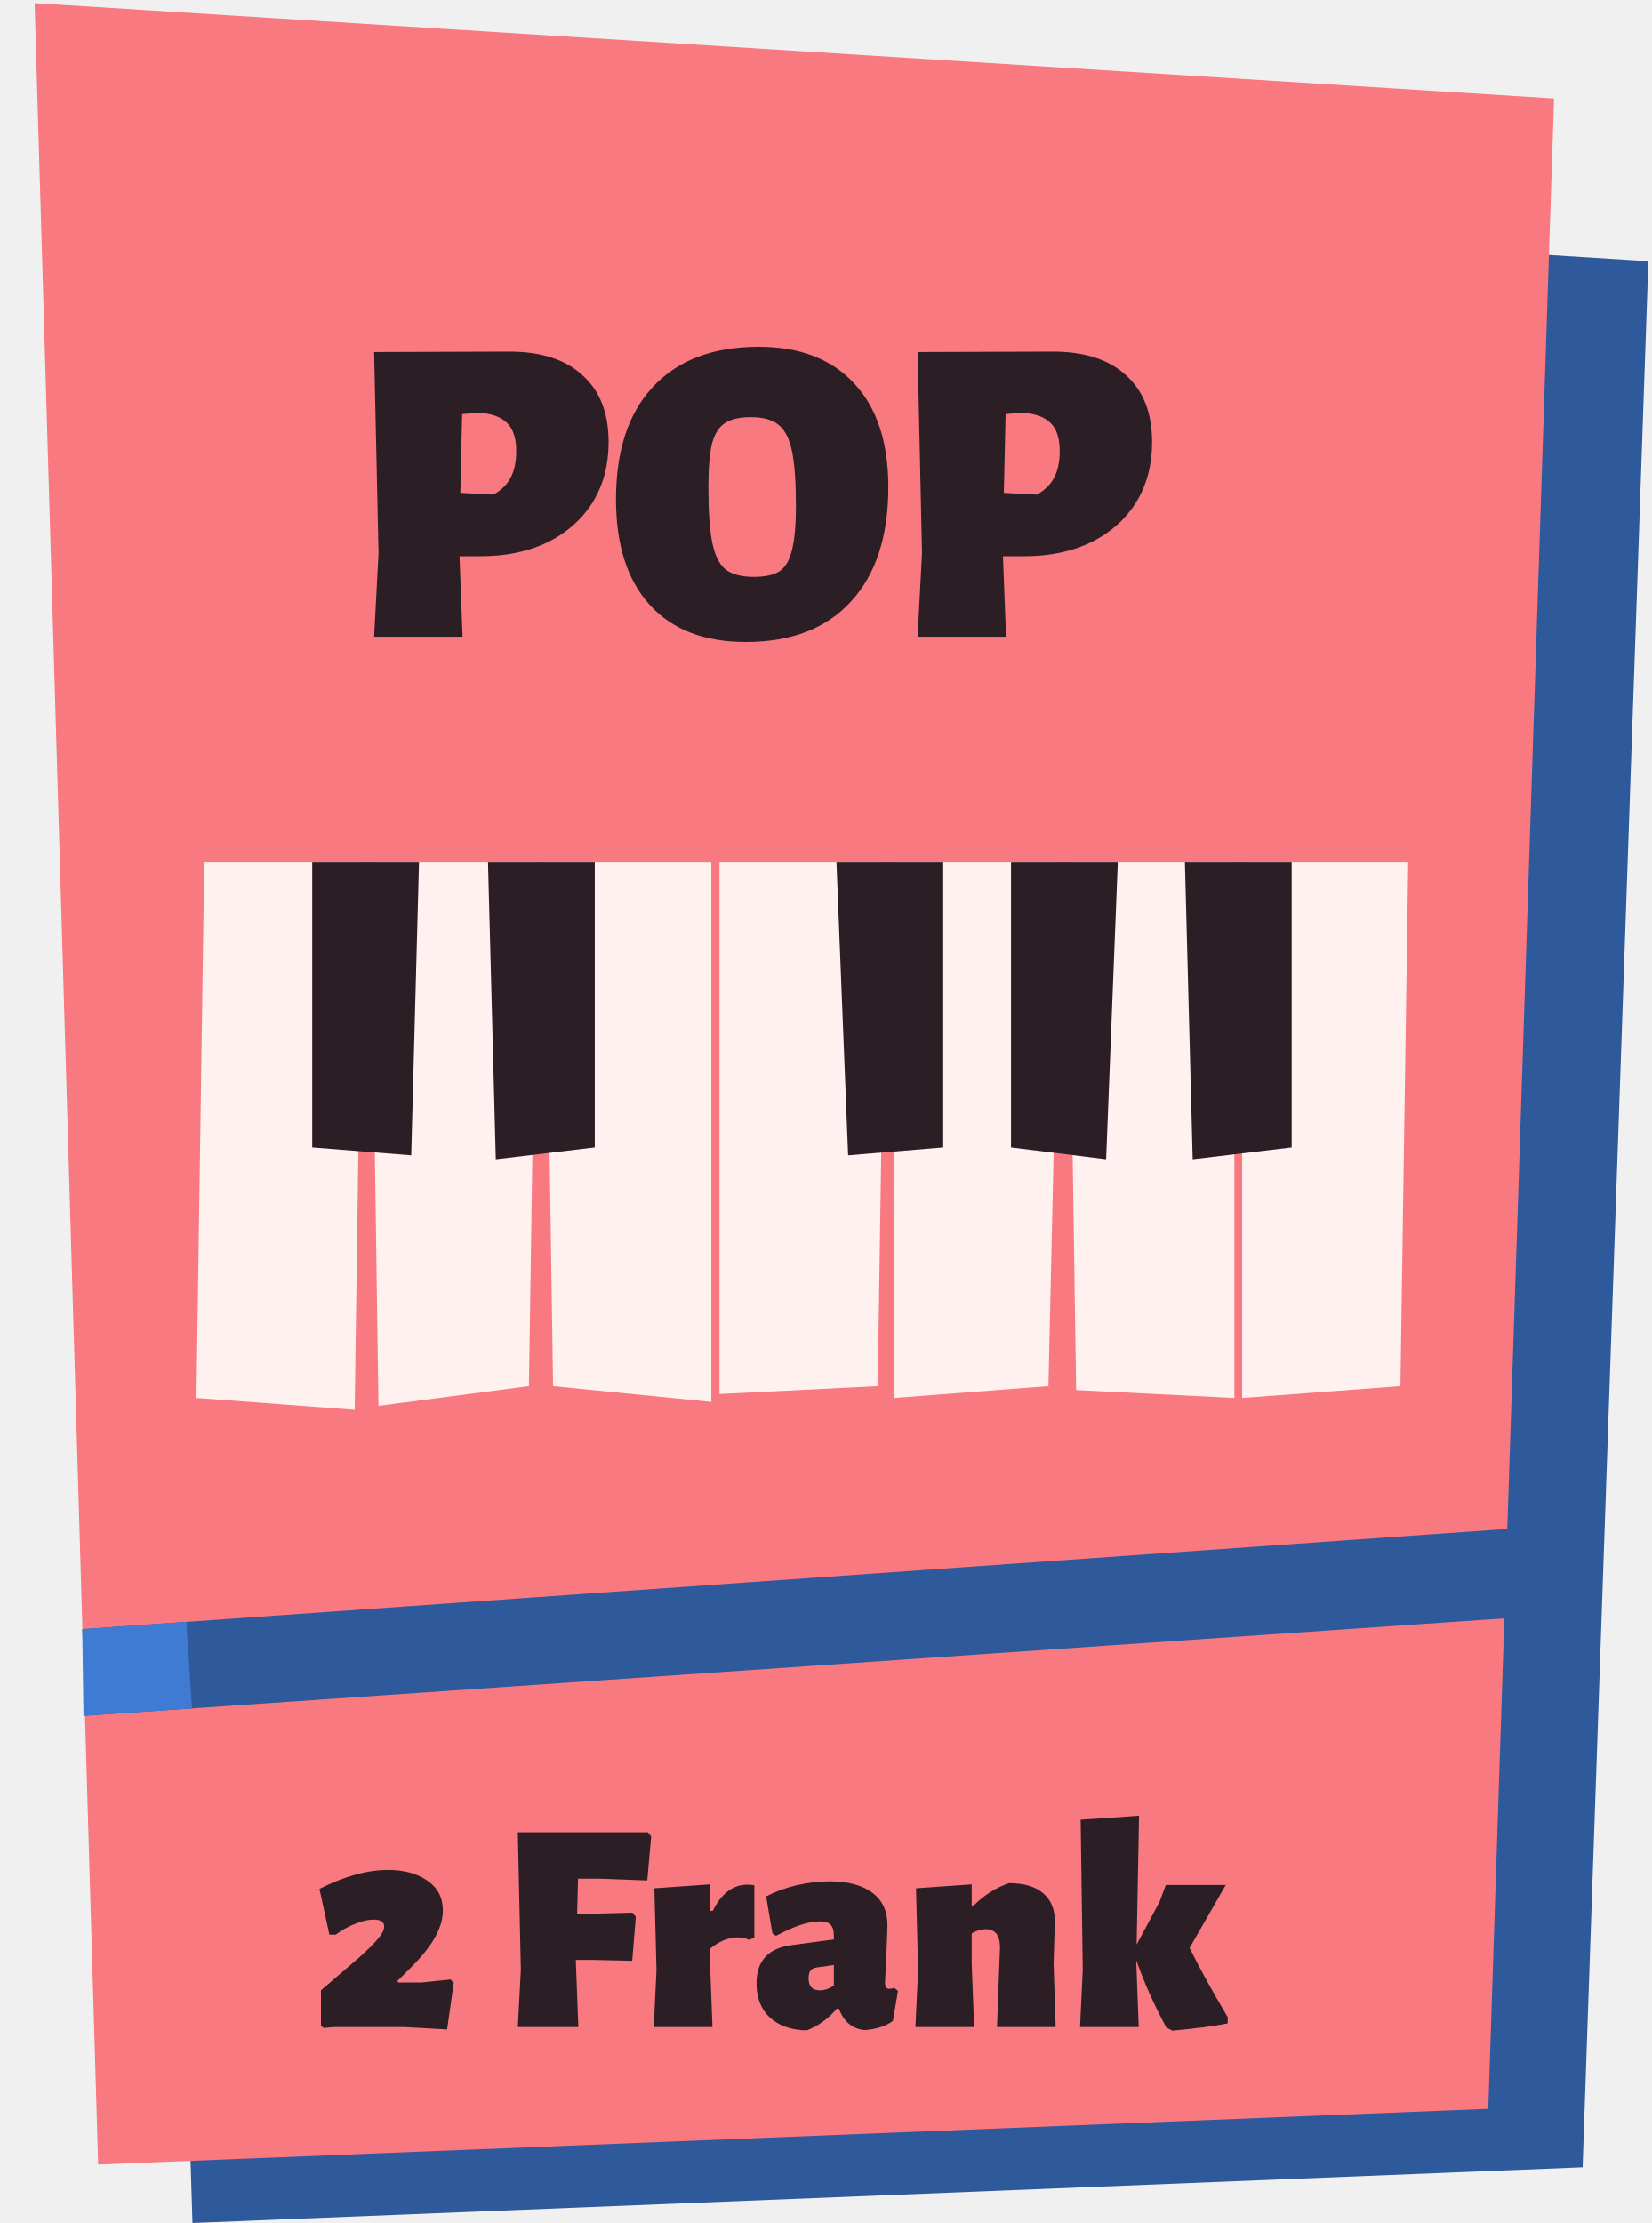
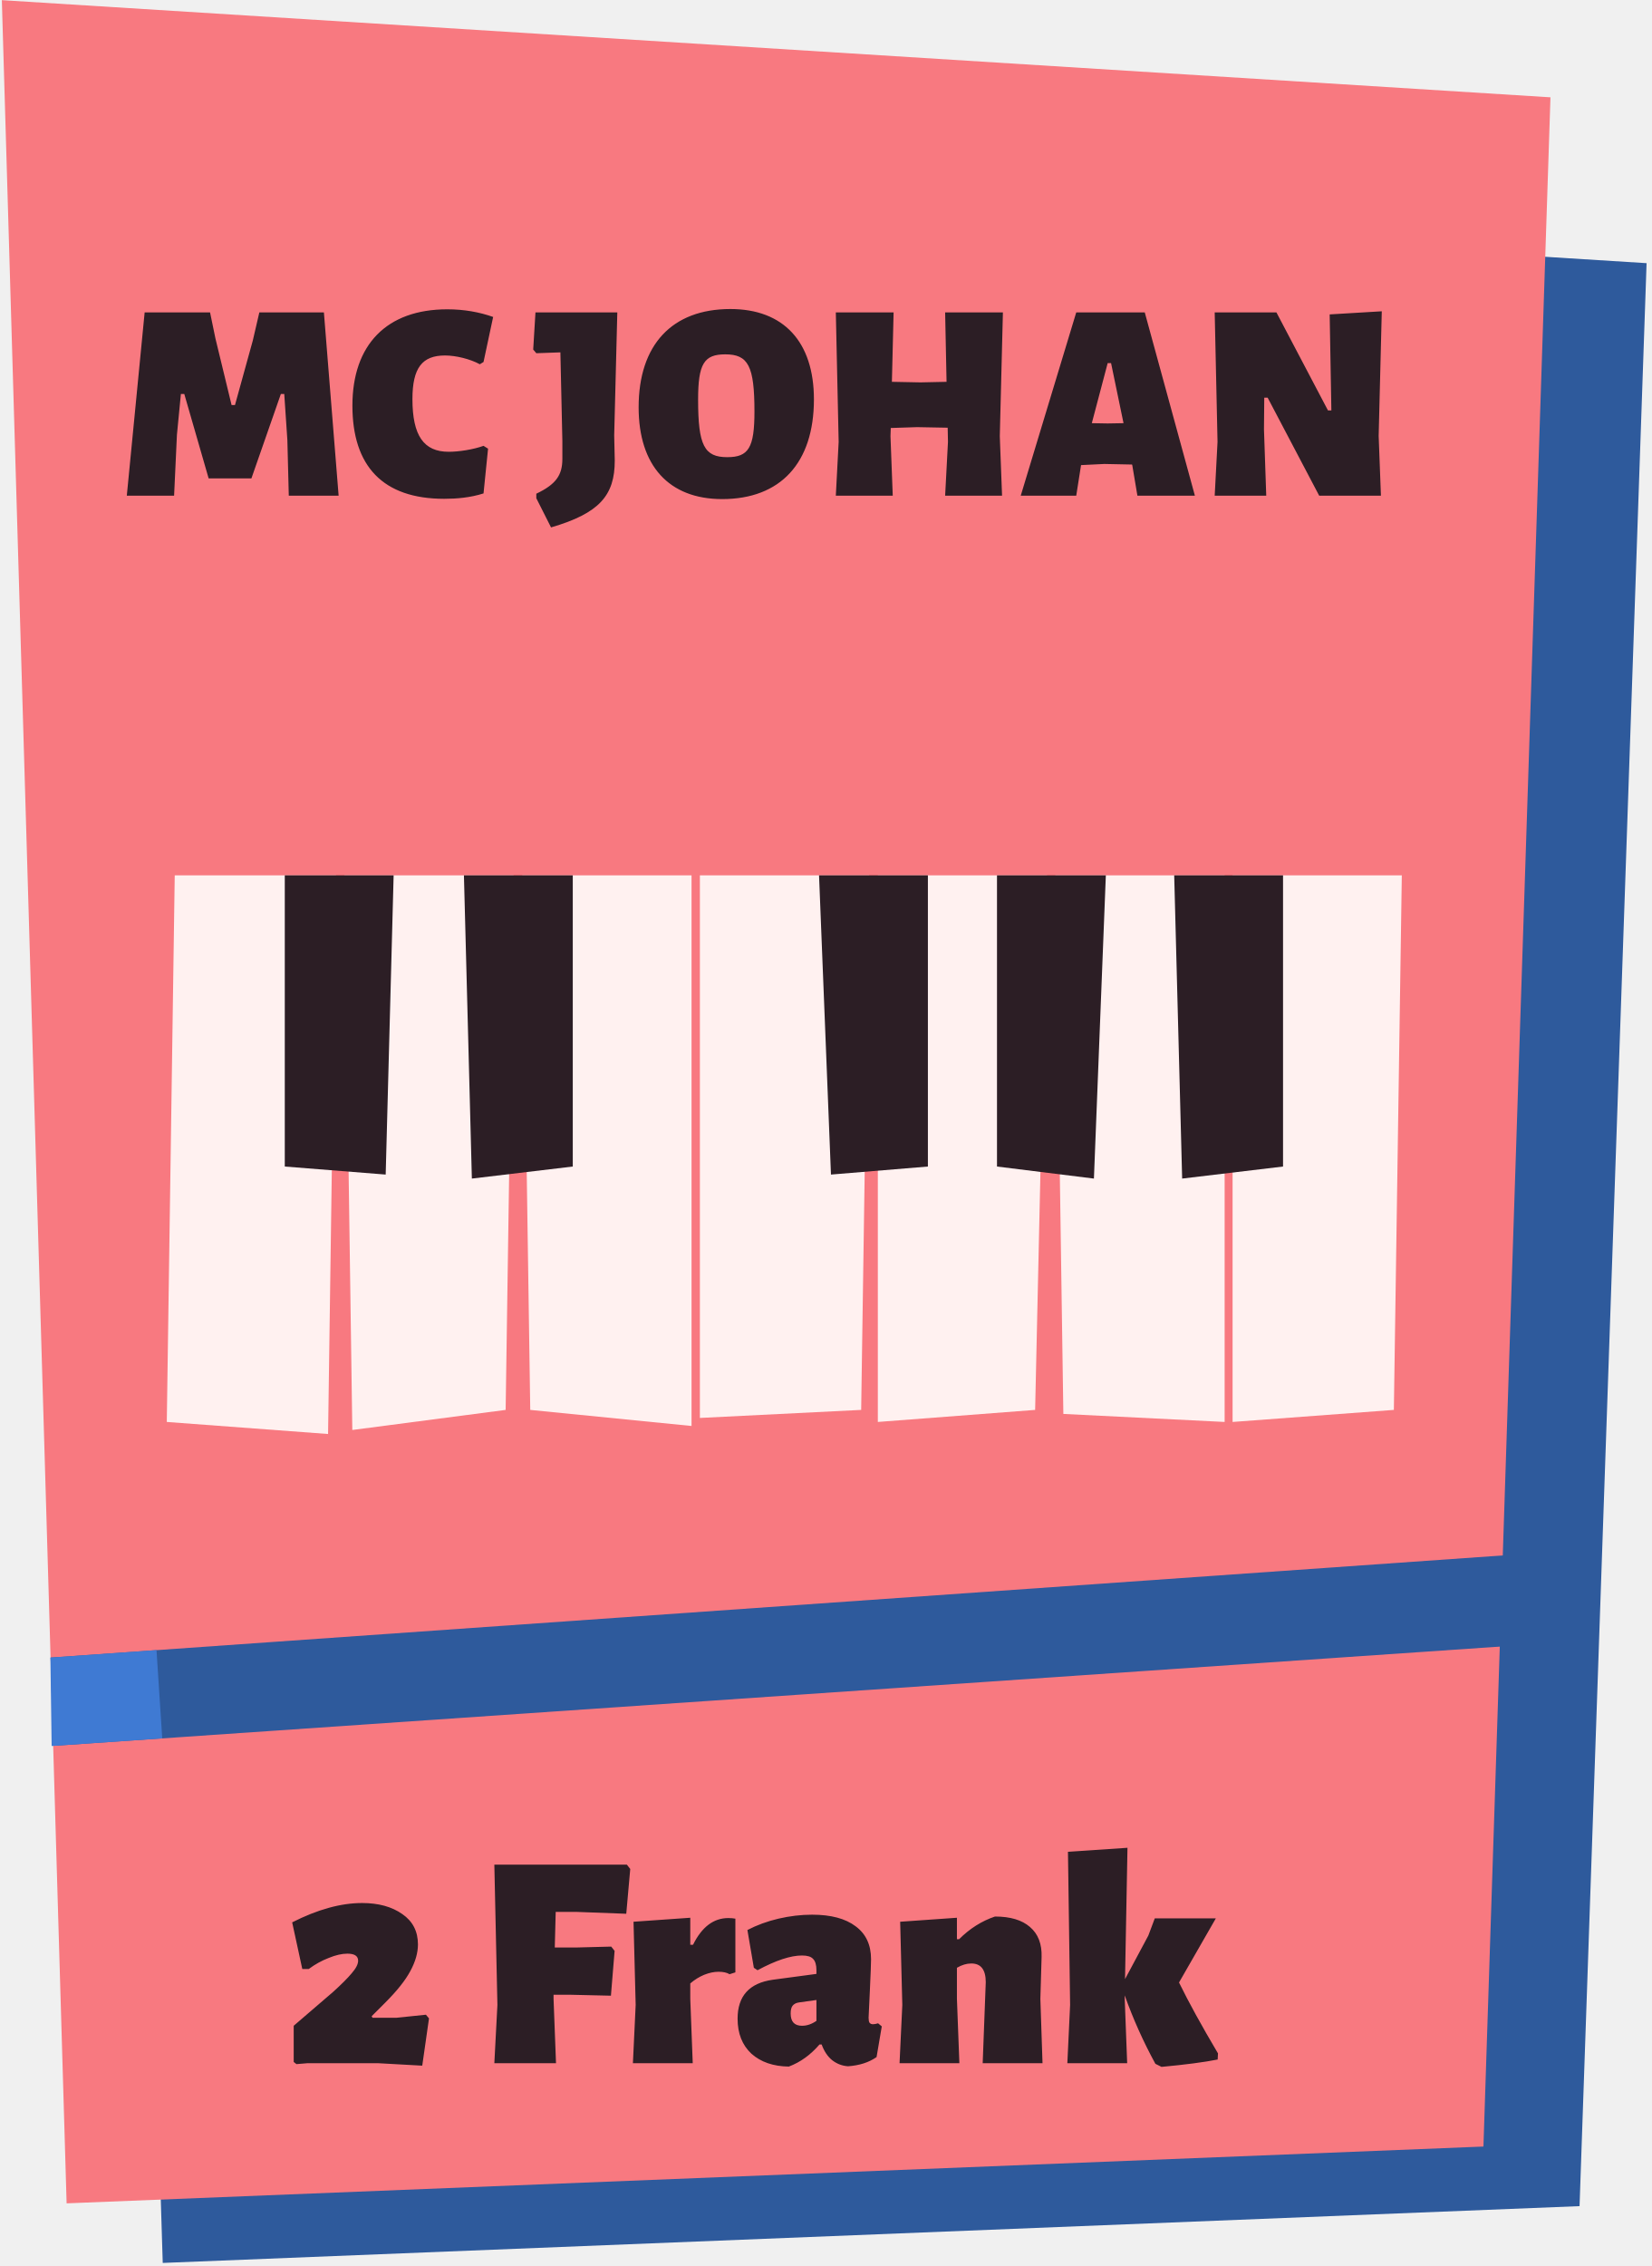
- <svg xmlns="http://www.w3.org/2000/svg" width="214" height="288" viewBox="0 0 214 288" fill="none">
-   <path d="M16.703 21.486L213.571 33.837L205.05 280.781L24.938 288L16.703 21.486Z" fill="#2E5A9C" />
-   <path d="M4.484 0.408L201.352 12.759L192.831 273.208L12.719 280.427L4.484 0.408Z" fill="#F87980" />
-   <path d="M65.974 45.554C70.116 45.554 73.289 46.58 75.493 48.632C77.735 50.646 78.856 53.534 78.856 57.296C78.856 60.222 78.172 62.806 76.804 65.048C75.436 67.252 73.498 68.981 70.99 70.235C68.482 71.451 65.594 72.059 62.326 72.059H59.533L59.932 82.49H48.475L49.045 71.66L48.475 45.611L65.974 45.554ZM63.922 64.079C64.948 63.509 65.689 62.787 66.145 61.913C66.639 61.001 66.886 59.842 66.886 58.436C66.886 56.764 66.487 55.548 65.689 54.788C64.891 53.99 63.637 53.553 61.927 53.477L59.875 53.648L59.647 63.851L63.922 64.079ZM98.28 44.927C103.638 44.927 107.78 46.523 110.706 49.715C113.632 52.869 115.095 57.334 115.095 63.11C115.095 69.494 113.48 74.434 110.25 77.93C107.058 81.426 102.517 83.174 96.627 83.174C91.269 83.174 87.127 81.578 84.201 78.386C81.275 75.156 79.812 70.596 79.812 64.706C79.812 58.398 81.408 53.534 84.6 50.114C87.83 46.656 92.39 44.927 98.28 44.927ZM97.254 54.047C95.772 54.047 94.651 54.313 93.891 54.845C93.131 55.339 92.58 56.232 92.238 57.524C91.934 58.816 91.782 60.697 91.782 63.167C91.782 66.321 91.953 68.715 92.295 70.349C92.637 71.983 93.207 73.123 94.005 73.769C94.841 74.415 96.057 74.738 97.653 74.738C99.135 74.738 100.256 74.491 101.016 73.997C101.776 73.465 102.308 72.553 102.612 71.261C102.954 69.931 103.125 68.031 103.125 65.561C103.125 62.445 102.954 60.07 102.612 58.436C102.27 56.802 101.681 55.662 100.845 55.016C100.047 54.37 98.85 54.047 97.254 54.047ZM136.389 45.554C140.531 45.554 143.704 46.58 145.908 48.632C148.15 50.646 149.271 53.534 149.271 57.296C149.271 60.222 148.587 62.806 147.219 65.048C145.851 67.252 143.913 68.981 141.405 70.235C138.897 71.451 136.009 72.059 132.741 72.059H129.948L130.347 82.49H118.89L119.46 71.66L118.89 45.611L136.389 45.554ZM134.337 64.079C135.363 63.509 136.104 62.787 136.56 61.913C137.054 61.001 137.301 59.842 137.301 58.436C137.301 56.764 136.902 55.548 136.104 54.788C135.306 53.99 134.052 53.553 132.342 53.477L130.29 53.648L130.062 63.851L134.337 64.079Z" fill="#2C1E25" />
+ <svg xmlns="http://www.w3.org/2000/svg" width="210" height="288" viewBox="0 0 210 288" fill="none">
+   <path d="M12.453 21.096L209.321 33.447L200.8 280.391L20.688 287.61L12.453 21.096Z" fill="#2E5A9C" />
+   <path d="M0.234 0.018L197.102 12.369L188.581 272.818L8.469 280.037L0.234 0.018Z" fill="#F87980" />
+   <path d="M43.048 63L41.176 39.708H32.968L32.14 43.272L29.872 51.48H29.44L27.388 43.02L26.704 39.708H18.388L16.12 63H22.132L22.492 55.26L22.996 50.076H23.428L26.524 60.804H31.96L35.704 50.076H36.136L36.532 55.944L36.712 63H43.048ZM56.859 39.312C49.156 39.312 44.8 43.812 44.8 51.552C44.8 59.22 48.651 63.396 56.464 63.396C58.047 63.396 59.776 63.252 61.468 62.712L62.044 57.024L61.468 56.664C60.172 57.132 58.336 57.42 57.039 57.42C53.871 57.42 52.431 55.368 52.431 50.724C52.431 46.728 53.691 45.18 56.572 45.18C57.94 45.18 59.739 45.612 60.999 46.296L61.468 46.008L62.691 40.284C60.964 39.672 59.02 39.312 56.859 39.312ZM78.079 55.332L78.475 39.708H68.071L67.783 44.424L68.179 44.892L71.239 44.784L71.491 56.052V58.32C71.491 60.408 70.663 61.56 68.179 62.748V63.324L70.051 67.032C76.207 65.232 78.151 62.964 78.151 58.536L78.079 55.332ZM92.85 39.276C85.434 39.276 81.186 43.812 81.186 51.768C81.186 59.184 85.038 63.432 91.806 63.432C99.222 63.432 103.47 58.824 103.47 50.76C103.47 43.452 99.618 39.276 92.85 39.276ZM92.202 45.036C95.118 45.036 95.91 46.512 95.91 52.308C95.91 56.916 95.154 58.104 92.454 58.104C89.538 58.104 88.746 56.628 88.746 50.796C88.746 46.224 89.502 45.036 92.202 45.036ZM127.098 55.44L127.494 39.708H120.15L120.33 48.528L117.018 48.6L113.382 48.528L113.598 39.708H106.254L106.614 56.16L106.254 63H113.49L113.202 55.44L113.238 54.396L116.586 54.288L120.474 54.36L120.51 56.16L120.15 63H127.386L127.098 55.44ZM151.9 63L145.528 39.708H136.816L129.76 63H136.816L137.428 59.112L140.38 58.968L143.908 59.04L143.944 59.148L144.592 63H151.9ZM142.828 53.784L140.812 53.82L138.796 53.784L140.812 46.152H141.244L142.828 53.784ZM175.262 55.404L175.658 39.564L169.034 39.96L169.25 52.164H168.818L162.266 39.708H154.418L154.778 56.16L154.418 63H160.97L160.682 54.576L160.718 50.544H161.15L167.702 63H175.55L175.262 55.404Z" fill="#2C1E25" />
  <g clip-path="url(#clip0)">
-     <path d="M45.956 182.646L25.453 181.115L26.463 111.646H46.965L45.956 182.646Z" fill="#FFF1F0" />
-     <path d="M68.53 179.584L49.037 182.136L48.027 111.646H69.54L68.53 179.584Z" fill="#FFF1F0" />
-     <path d="M92.161 181.626L71.658 179.584L70.648 111.646H92.161V181.626Z" fill="#FFF1F0" />
-     <path d="M113.725 179.584L93.223 180.605V111.646H114.735L113.725 179.584Z" fill="#FFF1F0" />
-     <path d="M135.841 179.584L115.844 181.115V111.646H137.356L135.841 179.584Z" fill="#FFF1F0" />
-     <path d="M159.93 181.115L139.428 180.094L138.418 111.646H159.93V181.115Z" fill="#FFF1F0" />
-     <path d="M181.444 179.584L160.941 181.115V111.646H182.454L181.444 179.584Z" fill="#FFF1F0" />
-     <path d="M53.28 149.673L40.453 148.652V111.646H54.29L53.28 149.673Z" fill="#2C1E25" />
-     <path d="M77.063 148.652L64.237 150.184L63.227 111.646H77.063V148.652Z" fill="#2C1E25" />
-     <path d="M122.208 148.652L109.886 149.673L108.371 111.646H122.208V148.652Z" fill="#2C1E25" />
-     <path d="M143.314 150.184L130.992 148.652V111.646H144.829L143.314 150.184Z" fill="#2C1E25" />
-     <path d="M167.356 148.652L154.53 150.184L153.52 111.646H167.356V148.652Z" fill="#2C1E25" />
+     <path d="M41.706 182.256L21.203 180.725L22.213 111.256H42.715L41.706 182.256Z" fill="#FFF1F0" />
+     <path d="M64.28 179.194L44.787 181.746L43.777 111.256H65.29L64.28 179.194Z" fill="#FFF1F0" />
+     <path d="M87.911 181.236L67.408 179.194L66.398 111.256H87.911V181.236Z" fill="#FFF1F0" />
+     <path d="M109.475 179.194L88.973 180.215V111.256H110.485L109.475 179.194Z" fill="#FFF1F0" />
+     <path d="M131.591 179.194L111.594 180.725V111.256H133.106L131.591 179.194Z" fill="#FFF1F0" />
+     <path d="M155.68 180.725L135.178 179.704L134.168 111.256H155.68V180.725Z" fill="#FFF1F0" />
+     <path d="M177.194 179.194L156.691 180.725V111.256H178.204L177.194 179.194Z" fill="#FFF1F0" />
+     <path d="M49.03 149.283L36.203 148.262V111.256H50.04L49.03 149.283Z" fill="#2C1E25" />
+     <path d="M72.813 148.262L59.986 149.793L58.977 111.256H72.813V148.262Z" fill="#2C1E25" />
+     <path d="M117.958 148.262L105.636 149.283L104.121 111.256H117.958V148.262Z" fill="#2C1E25" />
+     <path d="M139.064 149.793L126.742 148.262V111.256H140.579L139.064 149.793Z" fill="#2C1E25" />
+     <path d="M163.106 148.262L150.28 149.793L149.27 111.256H163.106V148.262Z" fill="#2C1E25" />
  </g>
-   <path d="M50.284 242.257C52.364 242.257 54.067 242.725 55.393 243.661C56.719 244.571 57.382 245.858 57.382 247.522C57.382 248.588 57.057 249.719 56.407 250.915C55.783 252.085 54.717 253.424 53.209 254.932L51.493 256.648L51.61 256.843H54.613L58.396 256.453L58.786 256.921L57.928 262.927L52.312 262.615H43.342L41.938 262.732L41.587 262.459V257.857L46.579 253.567C47.645 252.605 48.438 251.812 48.958 251.188C49.504 250.564 49.777 250.031 49.777 249.589C49.777 248.991 49.322 248.692 48.412 248.692C47.71 248.692 46.917 248.874 46.033 249.238C45.149 249.576 44.304 250.044 43.498 250.642H42.679L41.392 244.714C44.616 243.076 47.58 242.257 50.284 242.257ZM74.893 243.388L74.776 247.912H77.428L81.952 247.795L82.381 248.341L81.913 254.035L76.882 253.918H74.62V254.425L74.932 262.615H67.093L67.483 255.205L67.093 237.382H83.941L84.37 237.928L83.863 243.622L77.623 243.388H74.893ZM96.837 244.168C97.175 244.168 97.474 244.194 97.734 244.246V251.071L96.993 251.305C96.655 251.097 96.187 250.993 95.589 250.993C95.017 250.993 94.406 251.123 93.756 251.383C93.132 251.643 92.547 252.007 92.001 252.475V254.425L92.313 262.615H84.708L85.059 255.205L84.786 244.636L92.001 244.129V247.561H92.352C93.47 245.299 94.965 244.168 96.837 244.168ZM107.493 243.739C109.885 243.739 111.731 244.233 113.031 245.221C114.331 246.183 114.981 247.574 114.981 249.394C114.981 249.914 114.929 251.292 114.825 253.528C114.721 255.504 114.669 256.609 114.669 256.843C114.669 257.129 114.708 257.337 114.786 257.467C114.89 257.597 115.033 257.662 115.215 257.662C115.397 257.662 115.618 257.623 115.878 257.545L116.346 257.935L115.683 261.835C114.721 262.511 113.512 262.901 112.056 263.005C111.302 262.953 110.626 262.693 110.028 262.225C109.456 261.757 109.014 261.094 108.702 260.236H108.429C107.285 261.562 105.985 262.498 104.529 263.044C102.553 263.018 100.967 262.472 99.771 261.406C98.601 260.314 98.016 258.832 98.016 256.96C98.016 254.074 99.511 252.423 102.501 252.007L108.039 251.266V250.798C108.039 250.122 107.896 249.641 107.61 249.355C107.35 249.069 106.882 248.926 106.206 248.926C104.75 248.926 102.865 249.55 100.551 250.798L100.083 250.486L99.264 245.689C100.46 245.065 101.773 244.584 103.203 244.246C104.659 243.908 106.089 243.739 107.493 243.739ZM105.816 254.893C105.452 254.945 105.179 255.088 104.997 255.322C104.841 255.53 104.763 255.855 104.763 256.297C104.763 257.337 105.244 257.857 106.206 257.857C106.83 257.857 107.441 257.649 108.039 257.233V254.581L105.816 254.893ZM129.174 262.615L129.564 252.319C129.564 250.733 128.953 249.94 127.731 249.94C127.133 249.94 126.522 250.122 125.898 250.486V254.425L126.21 262.615H118.605L118.956 255.205L118.683 244.636L125.898 244.129V246.859H126.171C127.523 245.507 129.044 244.545 130.734 243.973C132.684 243.973 134.166 244.415 135.18 245.299C136.22 246.183 136.714 247.457 136.662 249.121L136.506 254.425L136.779 262.615H129.174ZM154.132 252.358C155.354 254.854 157.005 257.857 159.085 261.367L159.046 262.147C157.356 262.485 154.977 262.797 151.909 263.083L151.129 262.693C149.595 259.885 148.295 256.986 147.229 253.996V254.425L147.541 262.615H139.936L140.287 255.205L140.014 235.744L147.58 235.237L147.268 251.929L150.232 246.391L151.051 244.207H158.812L154.132 252.358Z" fill="#2C1E25" />
-   <path d="M10.688 211.062L203.946 197.471V209.045L11 222.283L10.688 211.062Z" fill="#2E5A9C" />
-   <path d="M24.145 210.111L10.656 211.061L10.816 222.297L24.875 221.334L24.145 210.111Z" fill="#3F7AD3" />
+   <path d="M46.034 241.867C48.114 241.867 49.817 242.335 51.143 243.271C52.469 244.181 53.132 245.468 53.132 247.132C53.132 248.198 52.807 249.329 52.157 250.525C51.533 251.695 50.467 253.034 48.959 254.542L47.243 256.258L47.36 256.453H50.363L54.146 256.063L54.536 256.531L53.678 262.537L48.062 262.225H39.092L37.688 262.342L37.337 262.069V257.467L42.329 253.177C43.395 252.215 44.188 251.422 44.708 250.798C45.254 250.174 45.527 249.641 45.527 249.199C45.527 248.601 45.072 248.302 44.162 248.302C43.46 248.302 42.667 248.484 41.783 248.848C40.899 249.186 40.054 249.654 39.248 250.252H38.429L37.142 244.324C40.366 242.686 43.33 241.867 46.034 241.867ZM70.643 242.998L70.526 247.522H73.178L77.702 247.405L78.131 247.951L77.663 253.645L72.632 253.528H70.37V254.035L70.682 262.225H62.843L63.233 254.815L62.843 236.992H79.691L80.12 237.538L79.613 243.232L73.373 242.998H70.643ZM92.587 243.778C92.925 243.778 93.224 243.804 93.484 243.856V250.681L92.743 250.915C92.405 250.707 91.937 250.603 91.339 250.603C90.767 250.603 90.156 250.733 89.506 250.993C88.882 251.253 88.297 251.617 87.751 252.085V254.035L88.063 262.225H80.458L80.809 254.815L80.536 244.246L87.751 243.739V247.171H88.102C89.22 244.909 90.715 243.778 92.587 243.778ZM103.243 243.349C105.635 243.349 107.481 243.843 108.781 244.831C110.081 245.793 110.731 247.184 110.731 249.004C110.731 249.524 110.679 250.902 110.575 253.138C110.471 255.114 110.419 256.219 110.419 256.453C110.419 256.739 110.458 256.947 110.536 257.077C110.64 257.207 110.783 257.272 110.965 257.272C111.147 257.272 111.368 257.233 111.628 257.155L112.096 257.545L111.433 261.445C110.471 262.121 109.262 262.511 107.806 262.615C107.052 262.563 106.376 262.303 105.778 261.835C105.206 261.367 104.764 260.704 104.452 259.846H104.179C103.035 261.172 101.735 262.108 100.279 262.654C98.303 262.628 96.717 262.082 95.521 261.016C94.351 259.924 93.766 258.442 93.766 256.57C93.766 253.684 95.261 252.033 98.251 251.617L103.789 250.876V250.408C103.789 249.732 103.646 249.251 103.36 248.965C103.1 248.679 102.632 248.536 101.956 248.536C100.5 248.536 98.615 249.16 96.301 250.408L95.833 250.096L95.014 245.299C96.21 244.675 97.523 244.194 98.953 243.856C100.409 243.518 101.839 243.349 103.243 243.349ZM101.566 254.503C101.202 254.555 100.929 254.698 100.747 254.932C100.591 255.14 100.513 255.465 100.513 255.907C100.513 256.947 100.994 257.467 101.956 257.467C102.58 257.467 103.191 257.259 103.789 256.843V254.191L101.566 254.503ZM124.924 262.225L125.314 251.929C125.314 250.343 124.703 249.55 123.481 249.55C122.883 249.55 122.272 249.732 121.648 250.096V254.035L121.96 262.225H114.355L114.706 254.815L114.433 244.246L121.648 243.739V246.469H121.921C123.273 245.117 124.794 244.155 126.484 243.583C128.434 243.583 129.916 244.025 130.93 244.909C131.97 245.793 132.464 247.067 132.412 248.731L132.256 254.035L132.529 262.225H124.924ZM149.882 251.968C151.104 254.464 152.755 257.467 154.835 260.977L154.796 261.757C153.106 262.095 150.727 262.407 147.659 262.693L146.879 262.303C145.345 259.495 144.045 256.596 142.979 253.606V254.035L143.291 262.225H135.686L136.037 254.815L135.764 235.354L143.33 234.847L143.018 251.539L145.982 246.001L146.801 243.817H154.562L149.882 251.968Z" fill="#2C1E25" />
+   <path d="M6.438 210.672L199.696 197.081V208.654L6.75 221.893L6.438 210.672Z" fill="#2E5A9C" />
+   <path d="M19.895 209.721L6.406 210.67L6.566 221.907L20.625 220.944L19.895 209.721Z" fill="#3F7AD3" />
  <defs>
    <clipPath id="clip0">
-       <rect width="157" height="71" fill="white" transform="translate(25.4531 111.646)" />
+       <rect width="157" height="71" fill="white" transform="translate(21.2031 111.256)" />
    </clipPath>
  </defs>
</svg>
